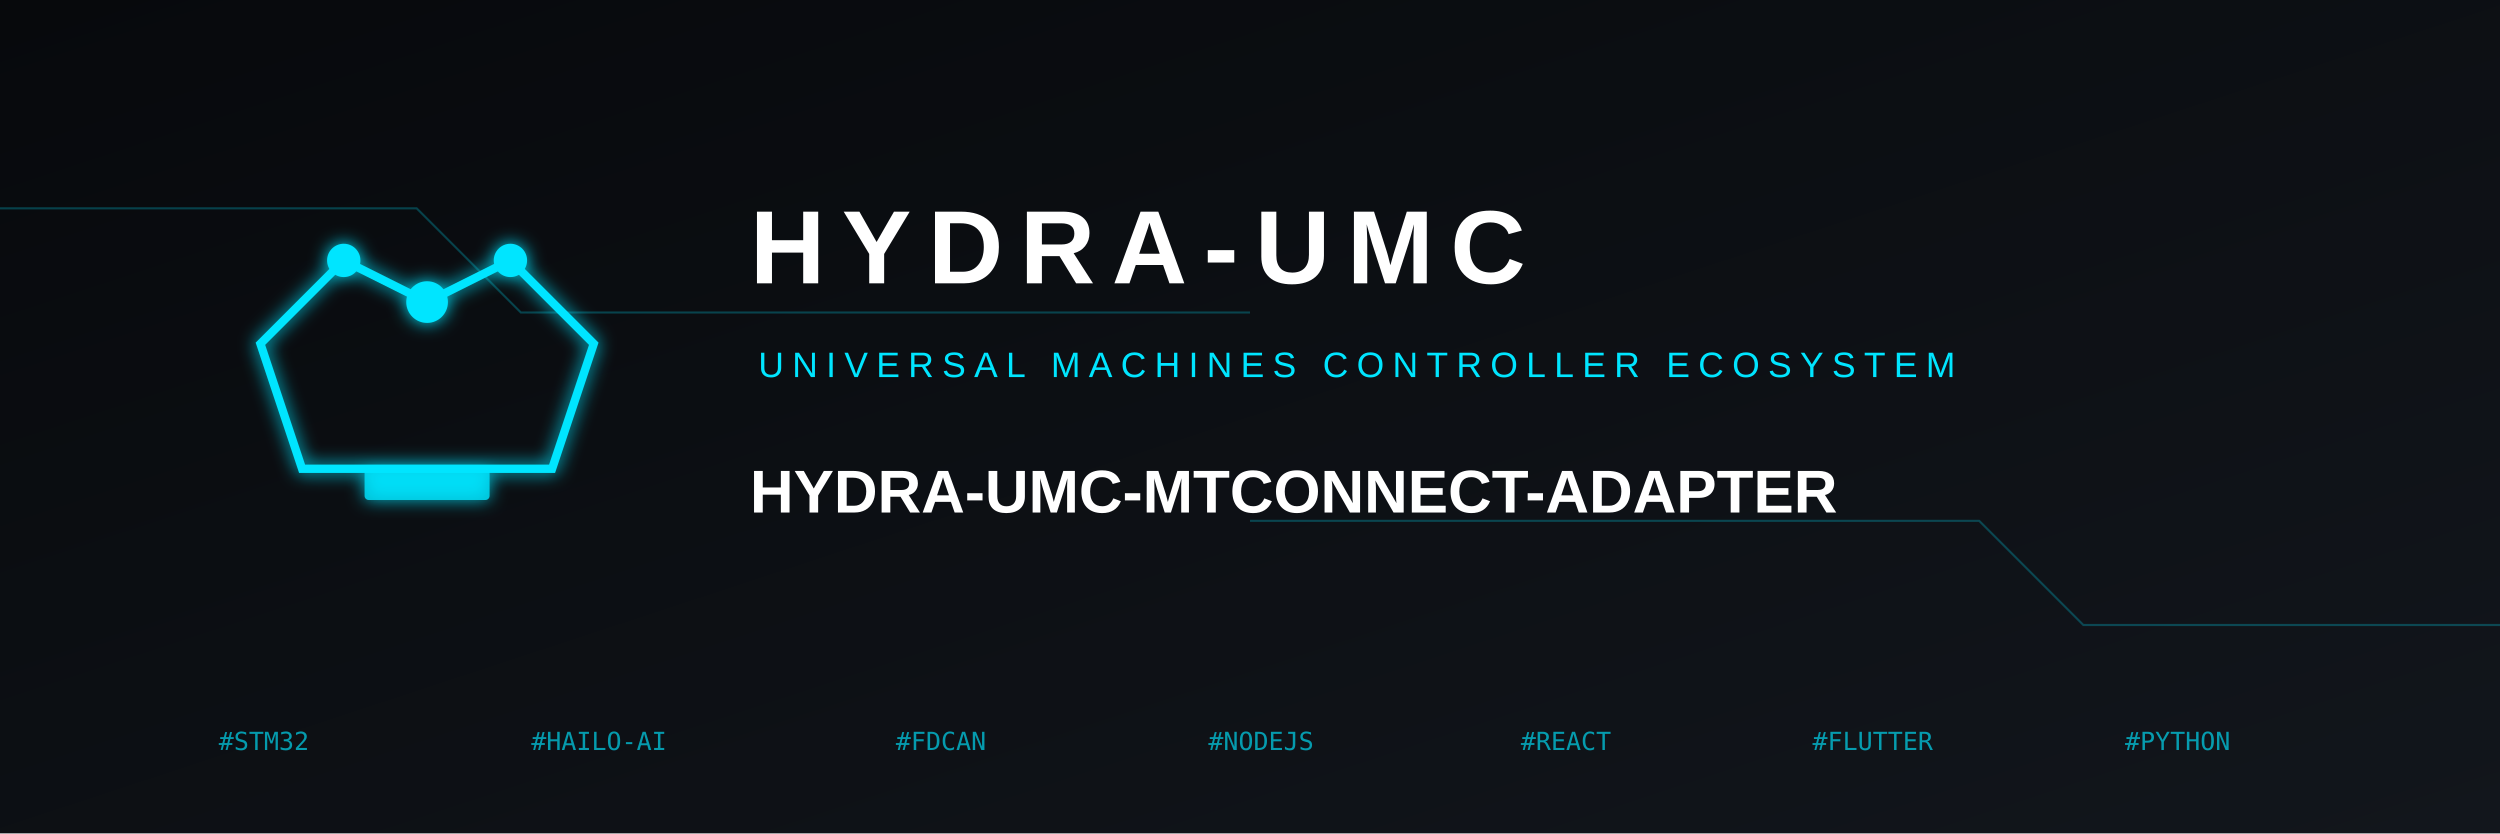
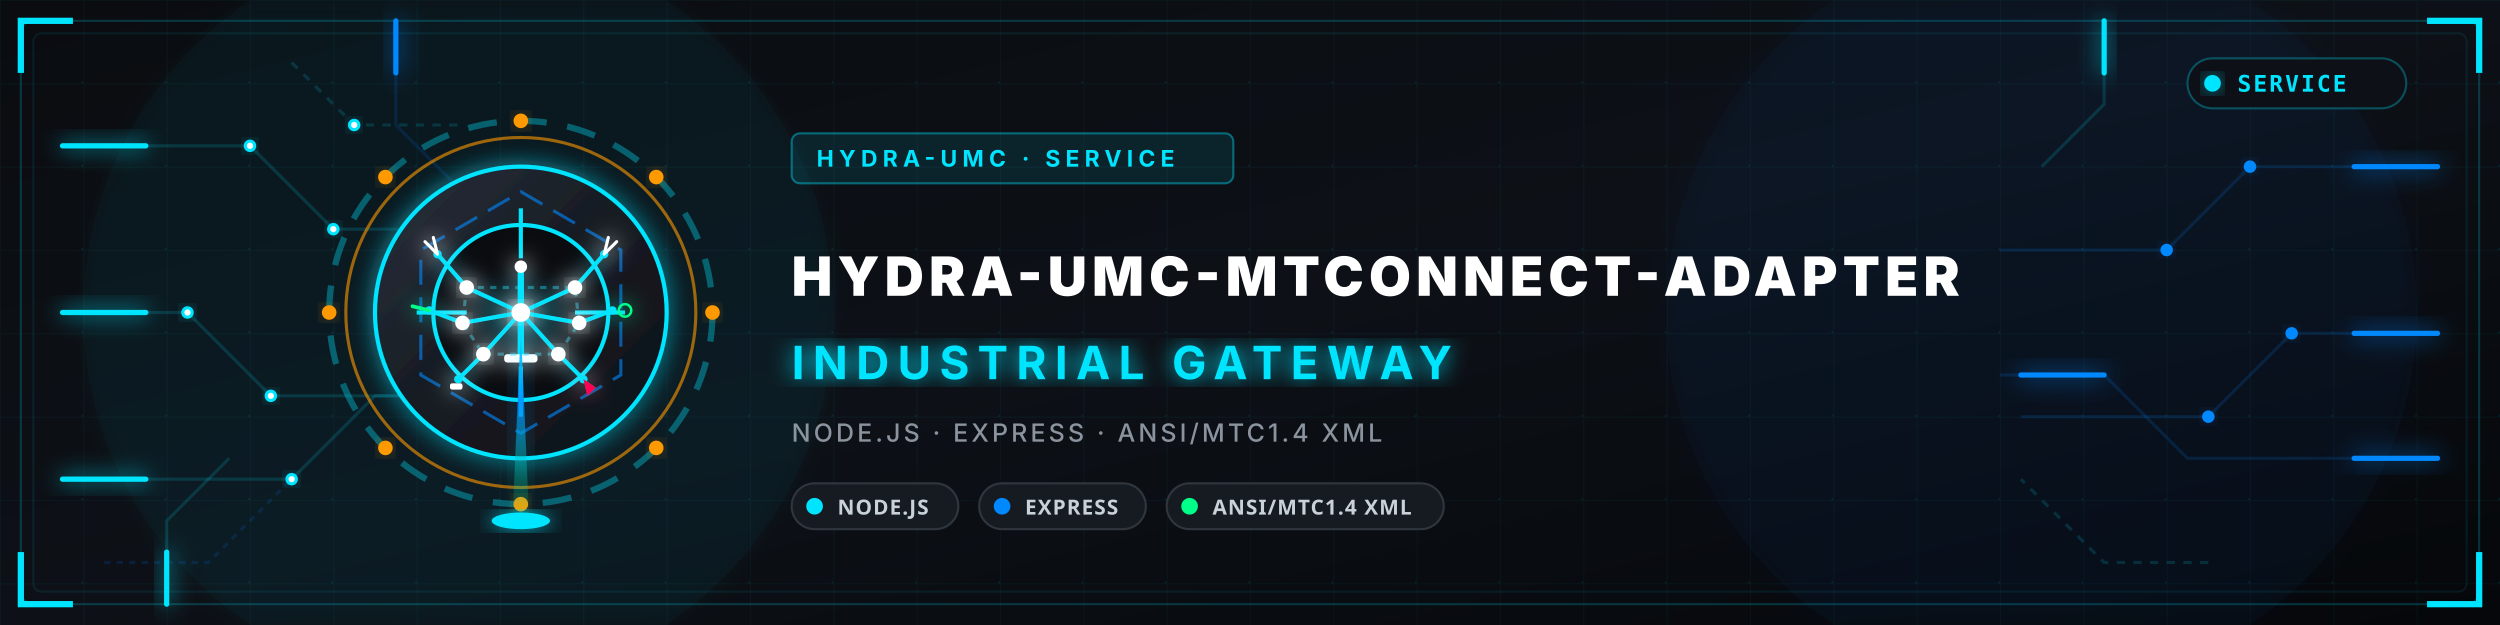
- <svg xmlns="http://www.w3.org/2000/svg" viewBox="0 0 1200 400" role="img" aria-labelledby="title desc">
+ <svg xmlns="http://www.w3.org/2000/svg" viewBox="0 0 1200 300" width="100%" height="100%">
  <defs>
-     <linearGradient id="bg" x1="0%" y1="0%" x2="100%" y2="100%">
-       <stop stop-color="#07090C" />
-       <stop offset="1" stop-color="#12161C" />
-     </linearGradient>
-     <filter id="g">
-       <feGaussianBlur stdDeviation="4" result="b" />
+     <linearGradient id="bgGlow" x1="0%" y1="0%" x2="100%" y2="100%">
+       <stop offset="0%" stop-color="#0A0C10" />
+       <stop offset="50%" stop-color="#0D1117" />
+       <stop offset="100%" stop-color="#05070A" />
+     </linearGradient>
+     <linearGradient id="cyanGlow" x1="0%" y1="0%" x2="100%" y2="0%">
+       <stop offset="0%" stop-color="#00E5FF" stop-opacity="0.8" />
+       <stop offset="100%" stop-color="#0088FF" stop-opacity="0.9" />
+     </linearGradient>
+     <linearGradient id="hydraCyanGlow" x1="0%" y1="0%" x2="100%" y2="100%">
+       <stop offset="0%" stop-color="#00F0FF" />
+       <stop offset="100%" stop-color="#0077FF" />
+     </linearGradient>
+     <linearGradient id="laserBeam" x1="0%" y1="0%" x2="0%" y2="100%">
+       <stop offset="0%" stop-color="#00E5FF" stop-opacity="1" />
+       <stop offset="40%" stop-color="#0088FF" stop-opacity="0.8" />
+       <stop offset="100%" stop-color="#00FF88" stop-opacity="0" />
+     </linearGradient>
+     <linearGradient id="metalGradient" x1="0%" y1="0%" x2="100%" y2="100%">
+       <stop offset="0%" stop-color="#2A303C" />
+       <stop offset="50%" stop-color="#161B22" />
+       <stop offset="100%" stop-color="#0D1117" />
+     </linearGradient>
+     <filter id="glowCyan" x="-20%" y="-20%" width="140%" height="140%">
+       <feGaussianBlur stdDeviation="5" result="blur" />
      <feMerge>
-         <feMergeNode in="b" />
+         <feMergeNode in="blur" />
        <feMergeNode in="SourceGraphic" />
      </feMerge>
    </filter>
+     <filter id="glowBlue" x="-20%" y="-20%" width="140%" height="140%">
+       <feGaussianBlur stdDeviation="6" result="blur" />
+       <feMerge>
+         <feMergeNode in="blur" />
+         <feMergeNode in="SourceGraphic" />
+       </feMerge>
+     </filter>
+     <filter id="glowBeam" x="-30%" y="-30%" width="160%" height="160%">
+       <feGaussianBlur stdDeviation="8" result="blur" />
+       <feMerge>
+         <feMergeNode in="blur" />
+         <feMergeNode in="SourceGraphic" />
+       </feMerge>
+     </filter>
+     <pattern id="cyberGrid" width="40" height="40" patternUnits="userSpaceOnUse">
+       <path d="M 40 0 L 0 0 0 40" fill="none" stroke="#00E5FF" stroke-opacity="0.04" stroke-width="1" />
+       <circle cx="40" cy="40" r="1" fill="#00E5FF" fill-opacity="0.1" />
+     </pattern>
+     <g id="pcbNode">
+       <circle cx="0" cy="0" r="3" fill="#00E5FF" filter="url(#glowCyan)" />
+       <circle cx="0" cy="0" r="1.5" fill="#FFFFFF" />
+     </g>
  </defs>
-   <rect width="1200" height="400" fill="url(#bg)" />
-   <g fill="none" stroke="#00E5FF" stroke-width="1" opacity=".25">
-     <path d="M0 100H200L250 150H600" />
-     <path d="M1200 300H1000L950 250H600" />
-   </g>
-   <g transform="translate(205 185)" filter="url(#g)">
-     <path d="M-60,40 -80,-20 -40,-60 0,-40 40,-60 80,-20 60,40Z" fill="none" stroke="#00E5FF" stroke-width="4" />
-     <circle cy="-40" r="10" fill="#00E5FF" />
-     <circle cx="-40" cy="-60" r="8" fill="#00E5FF" />
-     <circle cx="40" cy="-60" r="8" fill="#00E5FF" />
-     <rect x="-30" y="40" width="60" height="15" rx="2" fill="#00E5FF" opacity=".8" />
-   </g>
-   <text x="360" y="136" font-family="Arial,sans-serif" font-size="50" font-weight="bold" fill="#FFF" letter-spacing="8">HYDRA-UMC</text>
-   <text x="364" y="181" font-family="Arial,sans-serif" font-size="17" fill="#00E5FF" letter-spacing="4">UNIVERSAL MACHINES CONTROLLER ECOSYSTEM</text>
-   <text x="360" y="246" font-family="Arial,sans-serif" font-size="29" font-weight="bold" fill="#FFF">HYDRA-UMC-MTCONNECT-ADAPTER</text>
-   <g font-family="monospace" font-size="12" fill="#00E5FF" opacity=".65">
-     <text x="105" y="360">#STM32</text>
-     <text x="255" y="360">#HAILO-AI</text>
-     <text x="430" y="360">#FDCAN</text>
-     <text x="580" y="360">#NODEJS</text>
-     <text x="730" y="360">#REACT</text>
-     <text x="870" y="360">#FLUTTER</text>
-     <text x="1020" y="360">#PYTHON</text>
+   <rect width="1200" height="300" fill="url(#bgGlow)" />
+   <rect width="1200" height="300" fill="url(#cyberGrid)" />
+   <circle cx="220" cy="150" r="180" fill="#00E5FF" fill-opacity="0.03" filter="url(#glowCyan)">
+     <animate attributeName="fill-opacity" values="0.02;0.05;0.02" dur="6s" repeatCount="indefinite" />
+   </circle>
+   <circle cx="980" cy="150" r="180" fill="#0077FF" fill-opacity="0.03" filter="url(#glowBlue)">
+     <animate attributeName="fill-opacity" values="0.02;0.05;0.02" dur="6s" repeatCount="indefinite" />
+   </circle>
+   <rect x="10" y="10" width="1180" height="280" fill="none" stroke="#00E5FF" stroke-opacity="0.2" stroke-width="1" rx="6" />
+   <rect x="16" y="16" width="1168" height="268" fill="none" stroke="#00E5FF" stroke-opacity="0.08" stroke-width="1" rx="4" />
+   <path d="M 10 35 L 10 10 L 35 10" fill="none" stroke="#00E5FF" stroke-width="3">
+     <animate attributeName="stroke-opacity" values="0.6;1;0.6" dur="3s" repeatCount="indefinite" />
+   </path>
+   <path d="M 1190 35 L 1190 10 L 1165 10" fill="none" stroke="#00E5FF" stroke-width="3">
+     <animate attributeName="stroke-opacity" values="0.6;1;0.6" dur="3s" repeatCount="indefinite" />
+   </path>
+   <path d="M 10 265 L 10 290 L 35 290" fill="none" stroke="#00E5FF" stroke-width="3">
+     <animate attributeName="stroke-opacity" values="0.6;1;0.6" dur="3s" repeatCount="indefinite" />
+   </path>
+   <path d="M 1190 265 L 1190 290 L 1165 290" fill="none" stroke="#00E5FF" stroke-width="3">
+     <animate attributeName="stroke-opacity" values="0.6;1;0.6" dur="3s" repeatCount="indefinite" />
+   </path>
+   <g stroke="#00E5FF" stroke-opacity="0.15" stroke-width="1.5" fill="none">
+     <path d="M 30 70 L 120 70 L 160 110 L 240 110" />
+     <path d="M 30 150 L 90 150 L 130 190 L 220 190" />
+     <path d="M 30 230 L 140 230 L 180 190 L 210 190" />
+     <path d="M 80 290 L 80 250 L 110 220" />
+     <path d="M 190 10 L 190 60 L 220 90" stroke="#0077FF" stroke-opacity="0.15" />
+     <path d="M 140 30 L 170 60 L 220 60" stroke-dasharray="4,4" />
+     <path d="M 50 270 L 100 270 L 140 230" stroke="#0077FF" stroke-opacity="0.15" stroke-dasharray="3,3" />
+   </g>
+   <g fill="none" stroke-linecap="round" stroke-linejoin="round">
+     <path d="M 30 70 L 120 70 L 160 110 L 240 110" stroke="#00E5FF" stroke-width="2.5" stroke-dasharray="40, 240" filter="url(#glowCyan)">
+       <animate attributeName="stroke-dashoffset" values="280;0" dur="3s" repeatCount="indefinite" />
+     </path>
+     <path d="M 30 150 L 90 150 L 130 190 L 220 190" stroke="#00E5FF" stroke-width="2.5" stroke-dasharray="40, 220" filter="url(#glowCyan)">
+       <animate attributeName="stroke-dashoffset" values="260;0" dur="3.5s" repeatCount="indefinite" />
+     </path>
+     <path d="M 30 230 L 140 230 L 180 190 L 210 190" stroke="#00E5FF" stroke-width="2.5" stroke-dasharray="40, 230" filter="url(#glowCyan)">
+       <animate attributeName="stroke-dashoffset" values="270;0" dur="3.2s" repeatCount="indefinite" />
+     </path>
+     <path d="M 80 290 L 80 250 L 110 220" stroke="#00E5FF" stroke-width="2.5" stroke-dasharray="25, 100" filter="url(#glowCyan)">
+       <animate attributeName="stroke-dashoffset" values="125;0" dur="2.5s" repeatCount="indefinite" />
+     </path>
+     <path d="M 190 10 L 190 60 L 220 90" stroke="#0088FF" stroke-width="2.5" stroke-dasharray="25, 90" filter="url(#glowBlue)">
+       <animate attributeName="stroke-dashoffset" values="115;0" dur="2.8s" repeatCount="indefinite" />
+     </path>
+   </g>
+   <use href="#pcbNode" x="120" y="70" />
+   <use href="#pcbNode" x="160" y="110" />
+   <use href="#pcbNode" x="90" y="150" />
+   <use href="#pcbNode" x="130" y="190" />
+   <use href="#pcbNode" x="140" y="230" />
+   <use href="#pcbNode" x="170" y="60" />
+   <g stroke="#0088FF" stroke-opacity="0.15" stroke-width="1.5" fill="none">
+     <path d="M 1170 80 L 1080 80 L 1040 120 L 960 120" />
+     <path d="M 1170 160 L 1100 160 L 1060 200 L 970 200" />
+     <path d="M 1170 220 L 1050 220 L 1010 180 M 1010 180 L 960 180" />
+     <path d="M 1010 10 L 1010 50 L 980 80" stroke="#00E5FF" stroke-opacity="0.15" />
+     <path d="M 1060 270 L 1010 270 L 970 230" stroke="#00E5FF" stroke-opacity="0.15" stroke-dasharray="4,4" />
+   </g>
+   <g fill="none" stroke-linecap="round" stroke-linejoin="round">
+     <path d="M 1170 80 L 1080 80 L 1040 120 L 960 120" stroke="#0088FF" stroke-width="2.5" stroke-dasharray="40, 230" filter="url(#glowBlue)">
+       <animate attributeName="stroke-dashoffset" values="0;270" dur="3.5s" repeatCount="indefinite" />
+     </path>
+     <path d="M 1170 160 L 1100 160 L 1060 200 L 970 200" stroke="#0088FF" stroke-width="2.5" stroke-dasharray="40, 240" filter="url(#glowBlue)">
+       <animate attributeName="stroke-dashoffset" values="0;280" dur="3.8s" repeatCount="indefinite" />
+     </path>
+     <path d="M 1170 220 L 1050 220 L 1010 180 M 1010 180 L 960 180" stroke="#0088FF" stroke-width="2.5" stroke-dasharray="40, 250" filter="url(#glowBlue)">
+       <animate attributeName="stroke-dashoffset" values="0;290" dur="4s" repeatCount="indefinite" />
+     </path>
+     <path d="M 1010 10 L 1010 50 L 980 80" stroke="#00E5FF" stroke-width="2.5" stroke-dasharray="25, 95" filter="url(#glowCyan)">
+       <animate attributeName="stroke-dashoffset" values="0;120" dur="2.6s" repeatCount="indefinite" />
+     </path>
+   </g>
+   <circle cx="1080" cy="80" r="3" fill="#0088FF" filter="url(#glowBlue)" />
+   <circle cx="1040" cy="120" r="3" fill="#0088FF" filter="url(#glowBlue)" />
+   <circle cx="1100" cy="160" r="3" fill="#0088FF" filter="url(#glowBlue)" />
+   <circle cx="1060" cy="200" r="3" fill="#0088FF" filter="url(#glowBlue)" />
+   <g transform="translate(250, 150)">
+     <g>
+       <circle cx="0" cy="0" r="92" fill="none" stroke="#00E5FF" stroke-opacity="0.35" stroke-width="3" stroke-dasharray="14,10" />
+       <circle cx="0" cy="0" r="84" fill="none" stroke="#FF9900" stroke-opacity="0.6" stroke-width="1.5" />
+       <circle cx="92" cy="0" r="3.5" fill="#FF9900" filter="url(#glowBlue)" />
+       <circle cx="65" cy="65" r="3.5" fill="#FF9900" filter="url(#glowBlue)" />
+       <circle cx="0" cy="92" r="3.5" fill="#FF9900" filter="url(#glowBlue)" />
+       <circle cx="-65" cy="65" r="3.5" fill="#FF9900" filter="url(#glowBlue)" />
+       <circle cx="-92" cy="0" r="3.5" fill="#FF9900" filter="url(#glowBlue)" />
+       <circle cx="-65" cy="-65" r="3.5" fill="#FF9900" filter="url(#glowBlue)" />
+       <circle cx="0" cy="-92" r="3.5" fill="#FF9900" filter="url(#glowBlue)" />
+       <circle cx="65" cy="-65" r="3.5" fill="#FF9900" filter="url(#glowBlue)" />
+       <animateTransform attributeName="transform" type="rotate" from="0 0 0" to="360 0 0" dur="25s" repeatCount="indefinite" />
+     </g>
+     <circle cx="0" cy="0" r="70" fill="url(#metalGradient)" stroke="#00E5FF" stroke-width="2" filter="url(#glowCyan)" />
+     <g>
+       <polygon points="0,-58 48,-30 48,30 0,58 -48,30 -48,-30" fill="none" stroke="#0088FF" stroke-width="1.5" stroke-dasharray="12,6" opacity="0.6" />
+       <animateTransform attributeName="transform" type="rotate" from="360 0 0" to="0 0 0" dur="18s" repeatCount="indefinite" />
+     </g>
+     <circle cx="0" cy="0" r="42" fill="#0A0C10" stroke="#00E5FF" stroke-width="2" />
+     <line x1="-50" y1="0" x2="-26" y2="0" stroke="#00E5FF" stroke-width="2" />
+     <line x1="26" y1="0" x2="50" y2="0" stroke="#00E5FF" stroke-width="2" />
+     <line x1="0" y1="-50" x2="0" y2="-26" stroke="#00E5FF" stroke-width="2" />
+     <line x1="0" y1="26" x2="0" y2="50" stroke="#00E5FF" stroke-width="2" />
+     <g id="hydra8ArmSystem" filter="url(#glowCyan)">
+       <line x1="0" y1="0" x2="0" y2="22" stroke="#00E5FF" stroke-width="3" stroke-linecap="round" />
+       <rect x="-8" y="20" width="16" height="4" rx="1.5" fill="#FFFFFF" />
+       <line x1="0" y1="0" x2="0" y2="-22" stroke="#00E5FF" stroke-width="3" stroke-linecap="round" />
+       <circle cx="0" cy="-22" r="3" fill="#FFFFFF" />
+       <path d="M -26 -12 L -28 5 L -18 20 L 18 20 L 28 5 L 26 -12 Z" fill="none" stroke="#00E5FF" stroke-width="1.5" stroke-dasharray="3,3" opacity="0.4" />
+       <path d="M 0 0 L -26 -12 M 0 0 L -28 5 M 0 0 L -18 20 M 0 0 L 18 20 M 0 0 L 28 5 M 0 0 L 26 -12" stroke="#00E5FF" stroke-width="2" stroke-linecap="round" />
+       <g transform="translate(-26, -12)">
+         <g>
+           <animateTransform attributeName="transform" type="rotate" values="-25;15;-25" dur="3.4s" repeatCount="indefinite" />
+           <line x1="0" y1="0" x2="-14" y2="-16" stroke="#00E5FF" stroke-width="2" stroke-linecap="round" />
+           <circle cx="-14" cy="-16" r="2" fill="#00E5FF" />
+           <g transform="translate(-14, -16)">
+             <animateTransform attributeName="transform" type="rotate" values="30;-20;30" dur="3.4s" repeatCount="indefinite" />
+             <path d="M 0 0 L -6 -6 M 0 0 L -2 -8" stroke="#FFFFFF" stroke-width="1.5" stroke-linecap="round" />
+           </g>
+         </g>
+       </g>
+       <g transform="translate(-28, 5)">
+         <g>
+           <animateTransform attributeName="transform" type="rotate" values="-18;22;-18" dur="4.0s" repeatCount="indefinite" />
+           <line x1="0" y1="0" x2="-16" y2="-6" stroke="#00E5FF" stroke-width="2" stroke-linecap="round" />
+           <circle cx="-16" cy="-6" r="2" fill="#00E5FF" />
+           <g transform="translate(-16, -6)">
+             <animateTransform attributeName="transform" type="rotate" values="-25;25;-25" dur="4.0s" repeatCount="indefinite" />
+             <line x1="0" y1="0" x2="-8" y2="-2" stroke="#00FF88" stroke-width="1.8" stroke-linecap="round" />
+           </g>
+         </g>
+       </g>
+       <g transform="translate(-18, 20)">
+         <g>
+           <animateTransform attributeName="transform" type="rotate" values="-15;20;-15" dur="4.5s" repeatCount="indefinite" />
+           <line x1="0" y1="0" x2="-12" y2="12" stroke="#00E5FF" stroke-width="2" stroke-linecap="round" />
+           <circle cx="-12" cy="12" r="2" fill="#00E5FF" />
+           <g transform="translate(-12, 12)">
+             <animateTransform attributeName="transform" type="rotate" values="20;-15;20" dur="4.5s" repeatCount="indefinite" />
+             <rect x="-4" y="2" width="6" height="3" rx="1" fill="#FFFFFF" />
+           </g>
+         </g>
+       </g>
+       <g transform="translate(18, 20)">
+         <g>
+           <animateTransform attributeName="transform" type="rotate" values="15;-20;15" dur="4.2s" repeatCount="indefinite" />
+           <line x1="0" y1="0" x2="12" y2="12" stroke="#00E5FF" stroke-width="2" stroke-linecap="round" />
+           <circle cx="12" cy="12" r="2" fill="#00E5FF" />
+           <g transform="translate(12, 12)">
+             <animateTransform attributeName="transform" type="rotate" values="-20;15;-20" dur="4.2s" repeatCount="indefinite" />
+             <polygon points="0,0 6,4 2,8" fill="#FF0055" />
+           </g>
+         </g>
+       </g>
+       <g transform="translate(28, 5)">
+         <g>
+           <animateTransform attributeName="transform" type="rotate" values="22;-18;22" dur="3.8s" repeatCount="indefinite" />
+           <line x1="0" y1="0" x2="16" y2="-6" stroke="#00E5FF" stroke-width="2" stroke-linecap="round" />
+           <circle cx="16" cy="-6" r="2" fill="#00E5FF" />
+           <g transform="translate(16, -6)">
+             <animateTransform attributeName="transform" type="rotate" values="20;-20;20" dur="3.8s" repeatCount="indefinite" />
+             <circle cx="6" cy="0" r="3" fill="none" stroke="#00FF88" stroke-width="1.2" />
+           </g>
+         </g>
+       </g>
+       <g transform="translate(26, -12)">
+         <g>
+           <animateTransform attributeName="transform" type="rotate" values="25;-15;25" dur="3.2s" repeatCount="indefinite" />
+           <line x1="0" y1="0" x2="14" y2="-16" stroke="#00E5FF" stroke-width="2" stroke-linecap="round" />
+           <circle cx="14" cy="-16" r="2" fill="#00E5FF" />
+           <g transform="translate(14, -16)">
+             <animateTransform attributeName="transform" type="rotate" values="-30;20;-30" dur="3.2s" repeatCount="indefinite" />
+             <path d="M 0 0 L 6 -6 M 0 0 L 2 -8" stroke="#FFFFFF" stroke-width="1.5" stroke-linecap="round" />
+           </g>
+         </g>
+       </g>
+       <circle cx="0" cy="0" r="4.5" fill="#FFFFFF" filter="url(#glowCyan)" />
+       <circle cx="-26" cy="-12" r="3.5" fill="#FFFFFF" filter="url(#glowCyan)" />
+       <circle cx="-28" cy="5" r="3.5" fill="#FFFFFF" filter="url(#glowCyan)" />
+       <circle cx="-18" cy="20" r="3.5" fill="#FFFFFF" filter="url(#glowCyan)" />
+       <circle cx="18" cy="20" r="3.5" fill="#FFFFFF" filter="url(#glowCyan)" />
+       <circle cx="28" cy="5" r="3.5" fill="#FFFFFF" filter="url(#glowCyan)" />
+       <circle cx="26" cy="-12" r="3.5" fill="#FFFFFF" filter="url(#glowCyan)" />
+     </g>
+   </g>
+   <path d="M 250 157 L 246 250 L 254 250 Z" fill="url(#laserBeam)" filter="url(#glowBeam)">
+     <animate attributeName="opacity" values="0.3;1;0.3" dur="1.2s" repeatCount="indefinite" />
+   </path>
+   <ellipse cx="250" cy="250" rx="14" ry="4" fill="#00E5FF" filter="url(#glowCyan)">
+     <animate attributeName="rx" values="10;18;10" dur="1.2s" repeatCount="indefinite" />
+     <animate attributeName="opacity" values="0.4;1;0.4" dur="1.2s" repeatCount="indefinite" />
+   </ellipse>
+   <g transform="translate(380, 0)">
+     <g transform="translate(0, 82)">
+       <rect x="0" y="-18" width="212" height="24" rx="4" fill="#00E5FF" fill-opacity="0.1" stroke="#00E5FF" stroke-opacity="0.4" stroke-width="1">
+         <animate attributeName="stroke-opacity" values="0.3;0.8;0.3" dur="4s" repeatCount="indefinite" />
+       </rect>
+       <text x="12" y="-2" font-family="'Inter', 'Segoe UI', 'Roboto', sans-serif" font-weight="700" font-size="11" fill="#00E5FF" letter-spacing="2.5">HYDRA-UMC · SERVICE</text>
+     </g>
+     <text x="0" y="142" font-family="'Inter', 'Segoe UI', 'Roboto', sans-serif" font-weight="900" font-size="26" fill="#FFFFFF" letter-spacing="2.5">HYDRA-UMC-MTCONNECT-ADAPTER</text>
+     <text x="0" y="182" font-family="'Inter', 'Segoe UI', 'Roboto', sans-serif" font-weight="700" font-size="22" fill="#00E5FF" letter-spacing="4" filter="url(#glowCyan)">INDUSTRIAL GATEWAY</text>
+     <text x="0" y="212" font-family="'Inter', 'Segoe UI', 'Roboto', sans-serif" font-weight="500" font-size="12" fill="#8B949E" letter-spacing="1.5">NODE.JS · EXPRESS · ANSI/MTC1.4 XML</text>
+     <g transform="translate(0, 232)">
+       <rect x="0" y="0" width="80" height="22" rx="11" fill="#161B22" stroke="#30363D" stroke-width="1" />
+       <circle cx="11" cy="11" r="4" fill="#00E5FF">
+         <animate attributeName="opacity" values="0.5;1;0.5" dur="2.0s" repeatCount="indefinite" />
+       </circle>
+       <text x="22" y="15" font-family="sans-serif" font-weight="600" font-size="10" fill="#C9D1D9" letter-spacing="0.5">NODE.JS</text>
+       <rect x="90" y="0" width="80" height="22" rx="11" fill="#161B22" stroke="#30363D" stroke-width="1" />
+       <circle cx="101" cy="11" r="4" fill="#0088FF">
+         <animate attributeName="opacity" values="0.5;1;0.5" dur="2.2s" repeatCount="indefinite" />
+       </circle>
+       <text x="112" y="15" font-family="sans-serif" font-weight="600" font-size="10" fill="#C9D1D9" letter-spacing="0.5">EXPRESS</text>
+       <rect x="180" y="0" width="133" height="22" rx="11" fill="#161B22" stroke="#30363D" stroke-width="1" />
+       <circle cx="191" cy="11" r="4" fill="#00FF88">
+         <animate attributeName="opacity" values="0.5;1;0.5" dur="2.4s" repeatCount="indefinite" />
+       </circle>
+       <text x="202" y="15" font-family="sans-serif" font-weight="600" font-size="10" fill="#C9D1D9" letter-spacing="0.5">ANSI/MTC1.4 XML</text>
+     </g>
+   </g>
+   <g transform="translate(1060, 42)">
+     <rect x="-10" y="-14" width="105" height="24" rx="12" fill="#0D1117" stroke="#00E5FF" stroke-opacity="0.3" stroke-width="1" />
+     <circle cx="2" cy="-2" r="4" fill="#00E5FF" filter="url(#glowCyan)">
+       <animate attributeName="opacity" values="0.3;1;0.3" dur="1.5s" repeatCount="indefinite" />
+     </circle>
+     <text x="14" y="2" font-family="monospace" font-weight="700" font-size="11" fill="#00E5FF" letter-spacing="1">SERVICE</text>
  </g>
</svg>
